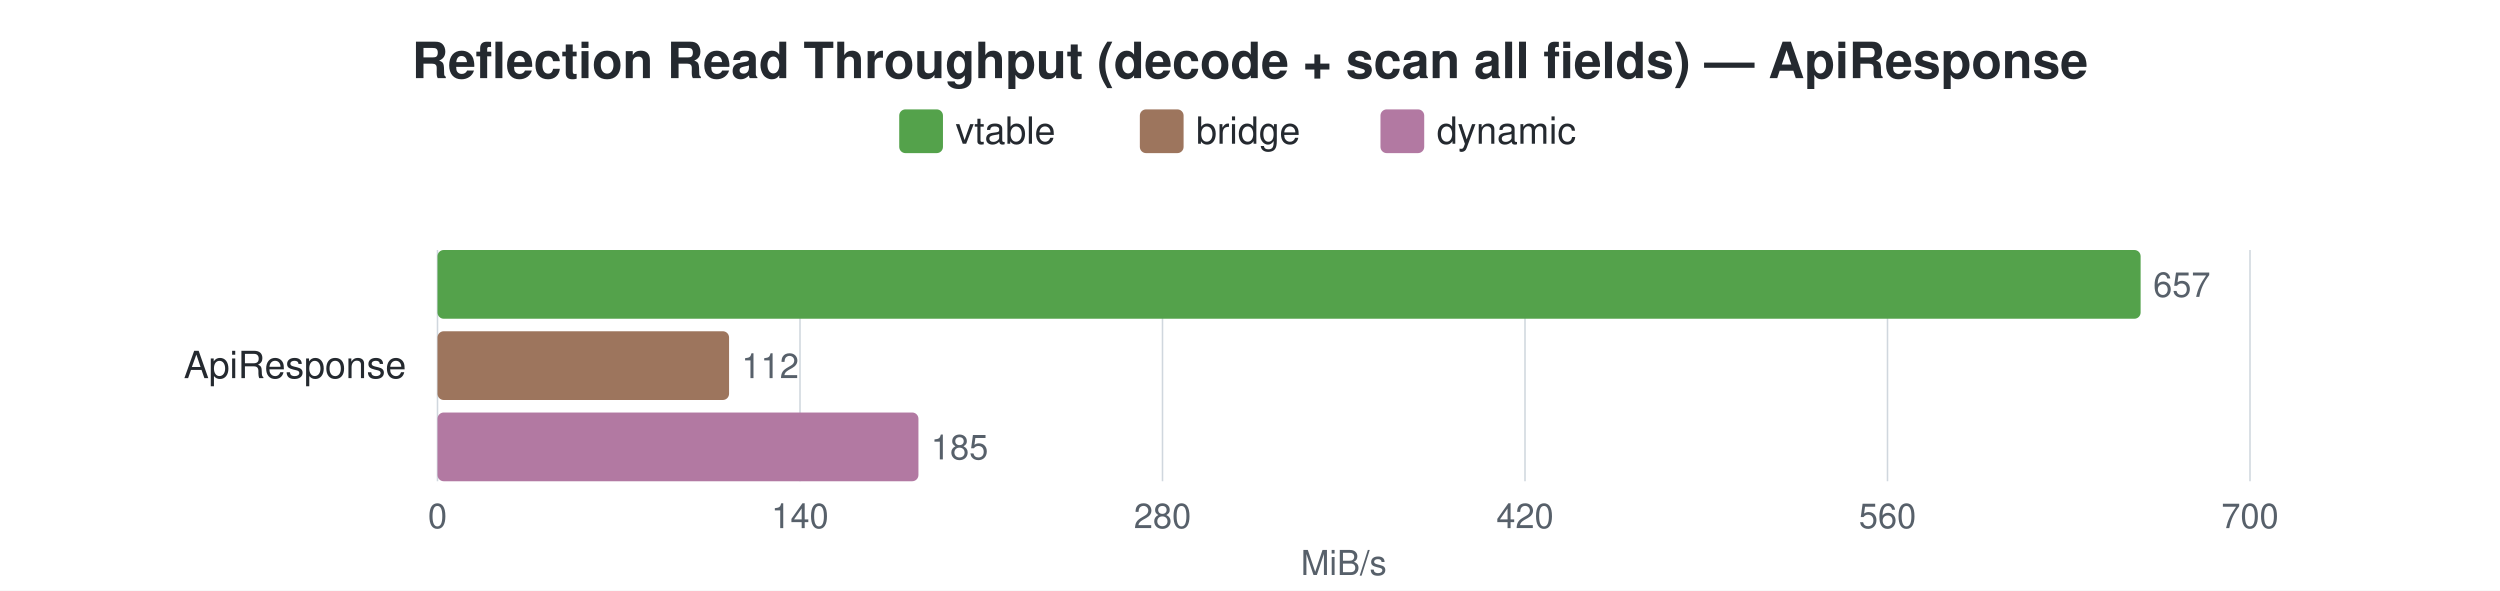
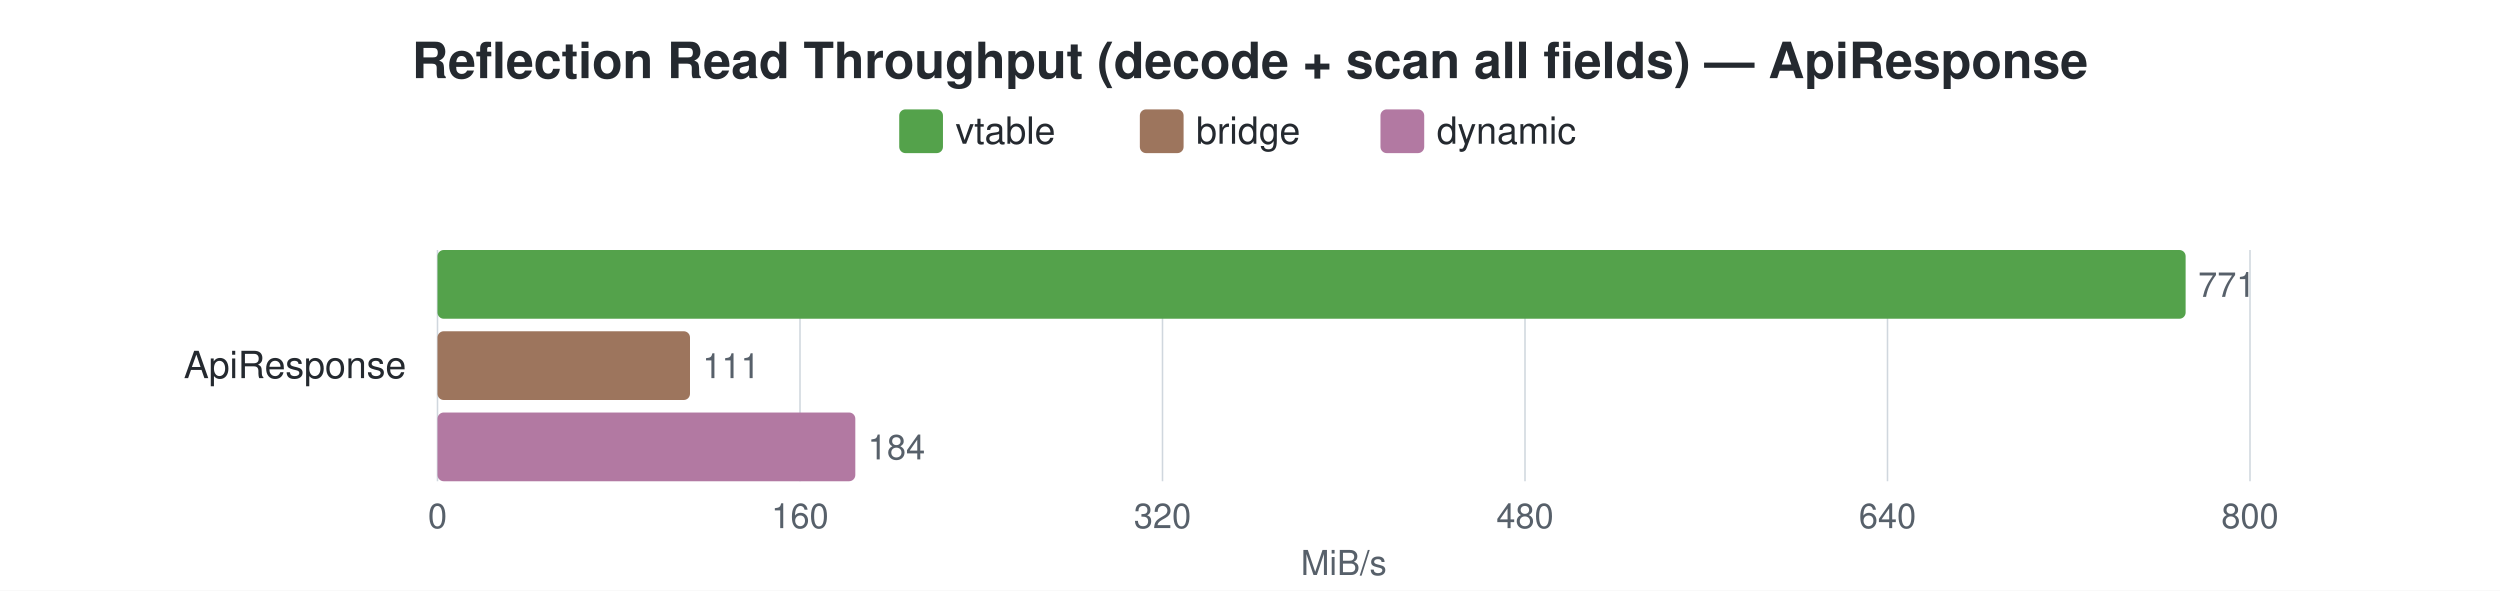
<svg xmlns="http://www.w3.org/2000/svg" width="800" height="189" viewBox="0 0 800 189">
  <style>
    text { font-family: -apple-system, BlinkMacSystemFont, "Segoe UI", Helvetica, Arial, sans-serif; }
    .title { font-size: 16px; font-weight: 600; fill: #24292f; }
    .label { font-size: 12px; fill: #24292f; }
    .value { font-size: 11px; fill: #57606a; }
    .axis-label { font-size: 11px; fill: #57606a; }
    .legend-text { font-size: 12px; fill: #24292f; }
    .grid { stroke: #d0d7de; stroke-width: 0.5; }
  </style>
  <rect width="100%" height="100%" fill="white" />
  <text x="400.0" y="25" text-anchor="middle" class="title">Reflection Read Throughput (decode + scan all fields) — ApiResponse</text>
  <rect x="287.75" y="35" width="14" height="14" rx="2" fill="#54A24B" />
  <text x="305.75" y="46" class="legend-text">vtable</text>
  <rect x="364.75" y="35" width="14" height="14" rx="2" fill="#9D755D" />
  <text x="382.75" y="46" class="legend-text">bridge</text>
  <rect x="441.75" y="35" width="14" height="14" rx="2" fill="#B279A2" />
  <text x="459.75" y="46" class="legend-text">dynamic</text>
  <line x1="140.0" y1="80" x2="140.0" y2="154" class="grid" />
  <text x="140.0" y="169" text-anchor="middle" class="axis-label">0</text>
  <line x1="256.0" y1="80" x2="256.0" y2="154" class="grid" />
-   <text x="256.0" y="169" text-anchor="middle" class="axis-label">140</text>
+   <text x="256.0" y="169" text-anchor="middle" class="axis-label">160</text>
  <line x1="372.0" y1="80" x2="372.0" y2="154" class="grid" />
-   <text x="372.0" y="169" text-anchor="middle" class="axis-label">280</text>
+   <text x="372.0" y="169" text-anchor="middle" class="axis-label">320</text>
  <line x1="488.0" y1="80" x2="488.0" y2="154" class="grid" />
-   <text x="488.0" y="169" text-anchor="middle" class="axis-label">420</text>
+   <text x="488.0" y="169" text-anchor="middle" class="axis-label">480</text>
  <line x1="604.0" y1="80" x2="604.0" y2="154" class="grid" />
-   <text x="604.0" y="169" text-anchor="middle" class="axis-label">560</text>
+   <text x="604.0" y="169" text-anchor="middle" class="axis-label">640</text>
  <line x1="720.0" y1="80" x2="720.0" y2="154" class="grid" />
-   <text x="720.0" y="169" text-anchor="middle" class="axis-label">700</text>
+   <text x="720.0" y="169" text-anchor="middle" class="axis-label">800</text>
  <text x="430.0" y="184" text-anchor="middle" class="axis-label">MiB/s</text>
  <text x="130" y="121.0" text-anchor="end" class="label">ApiResponse</text>
-   <rect x="140" y="80.0" width="545.0" height="22" rx="2" fill="#54A24B" />
-   <text x="689.0" y="95.0" class="value">657</text>
-   <rect x="140" y="106.0" width="93.3" height="22" rx="2" fill="#9D755D" />
-   <text x="237.3" y="121.0" class="value">112</text>
-   <rect x="140" y="132.0" width="153.9" height="22" rx="2" fill="#B279A2" />
-   <text x="297.9" y="147.0" class="value">185</text>
+   <rect x="140" y="80.0" width="559.4" height="22" rx="2" fill="#54A24B" />
+   <text x="703.4" y="95.0" class="value">771</text>
+   <rect x="140" y="106.0" width="80.8" height="22" rx="2" fill="#9D755D" />
+   <text x="224.8" y="121.0" class="value">111</text>
+   <rect x="140" y="132.0" width="133.7" height="22" rx="2" fill="#B279A2" />
+   <text x="277.7" y="147.0" class="value">184</text>
</svg>
